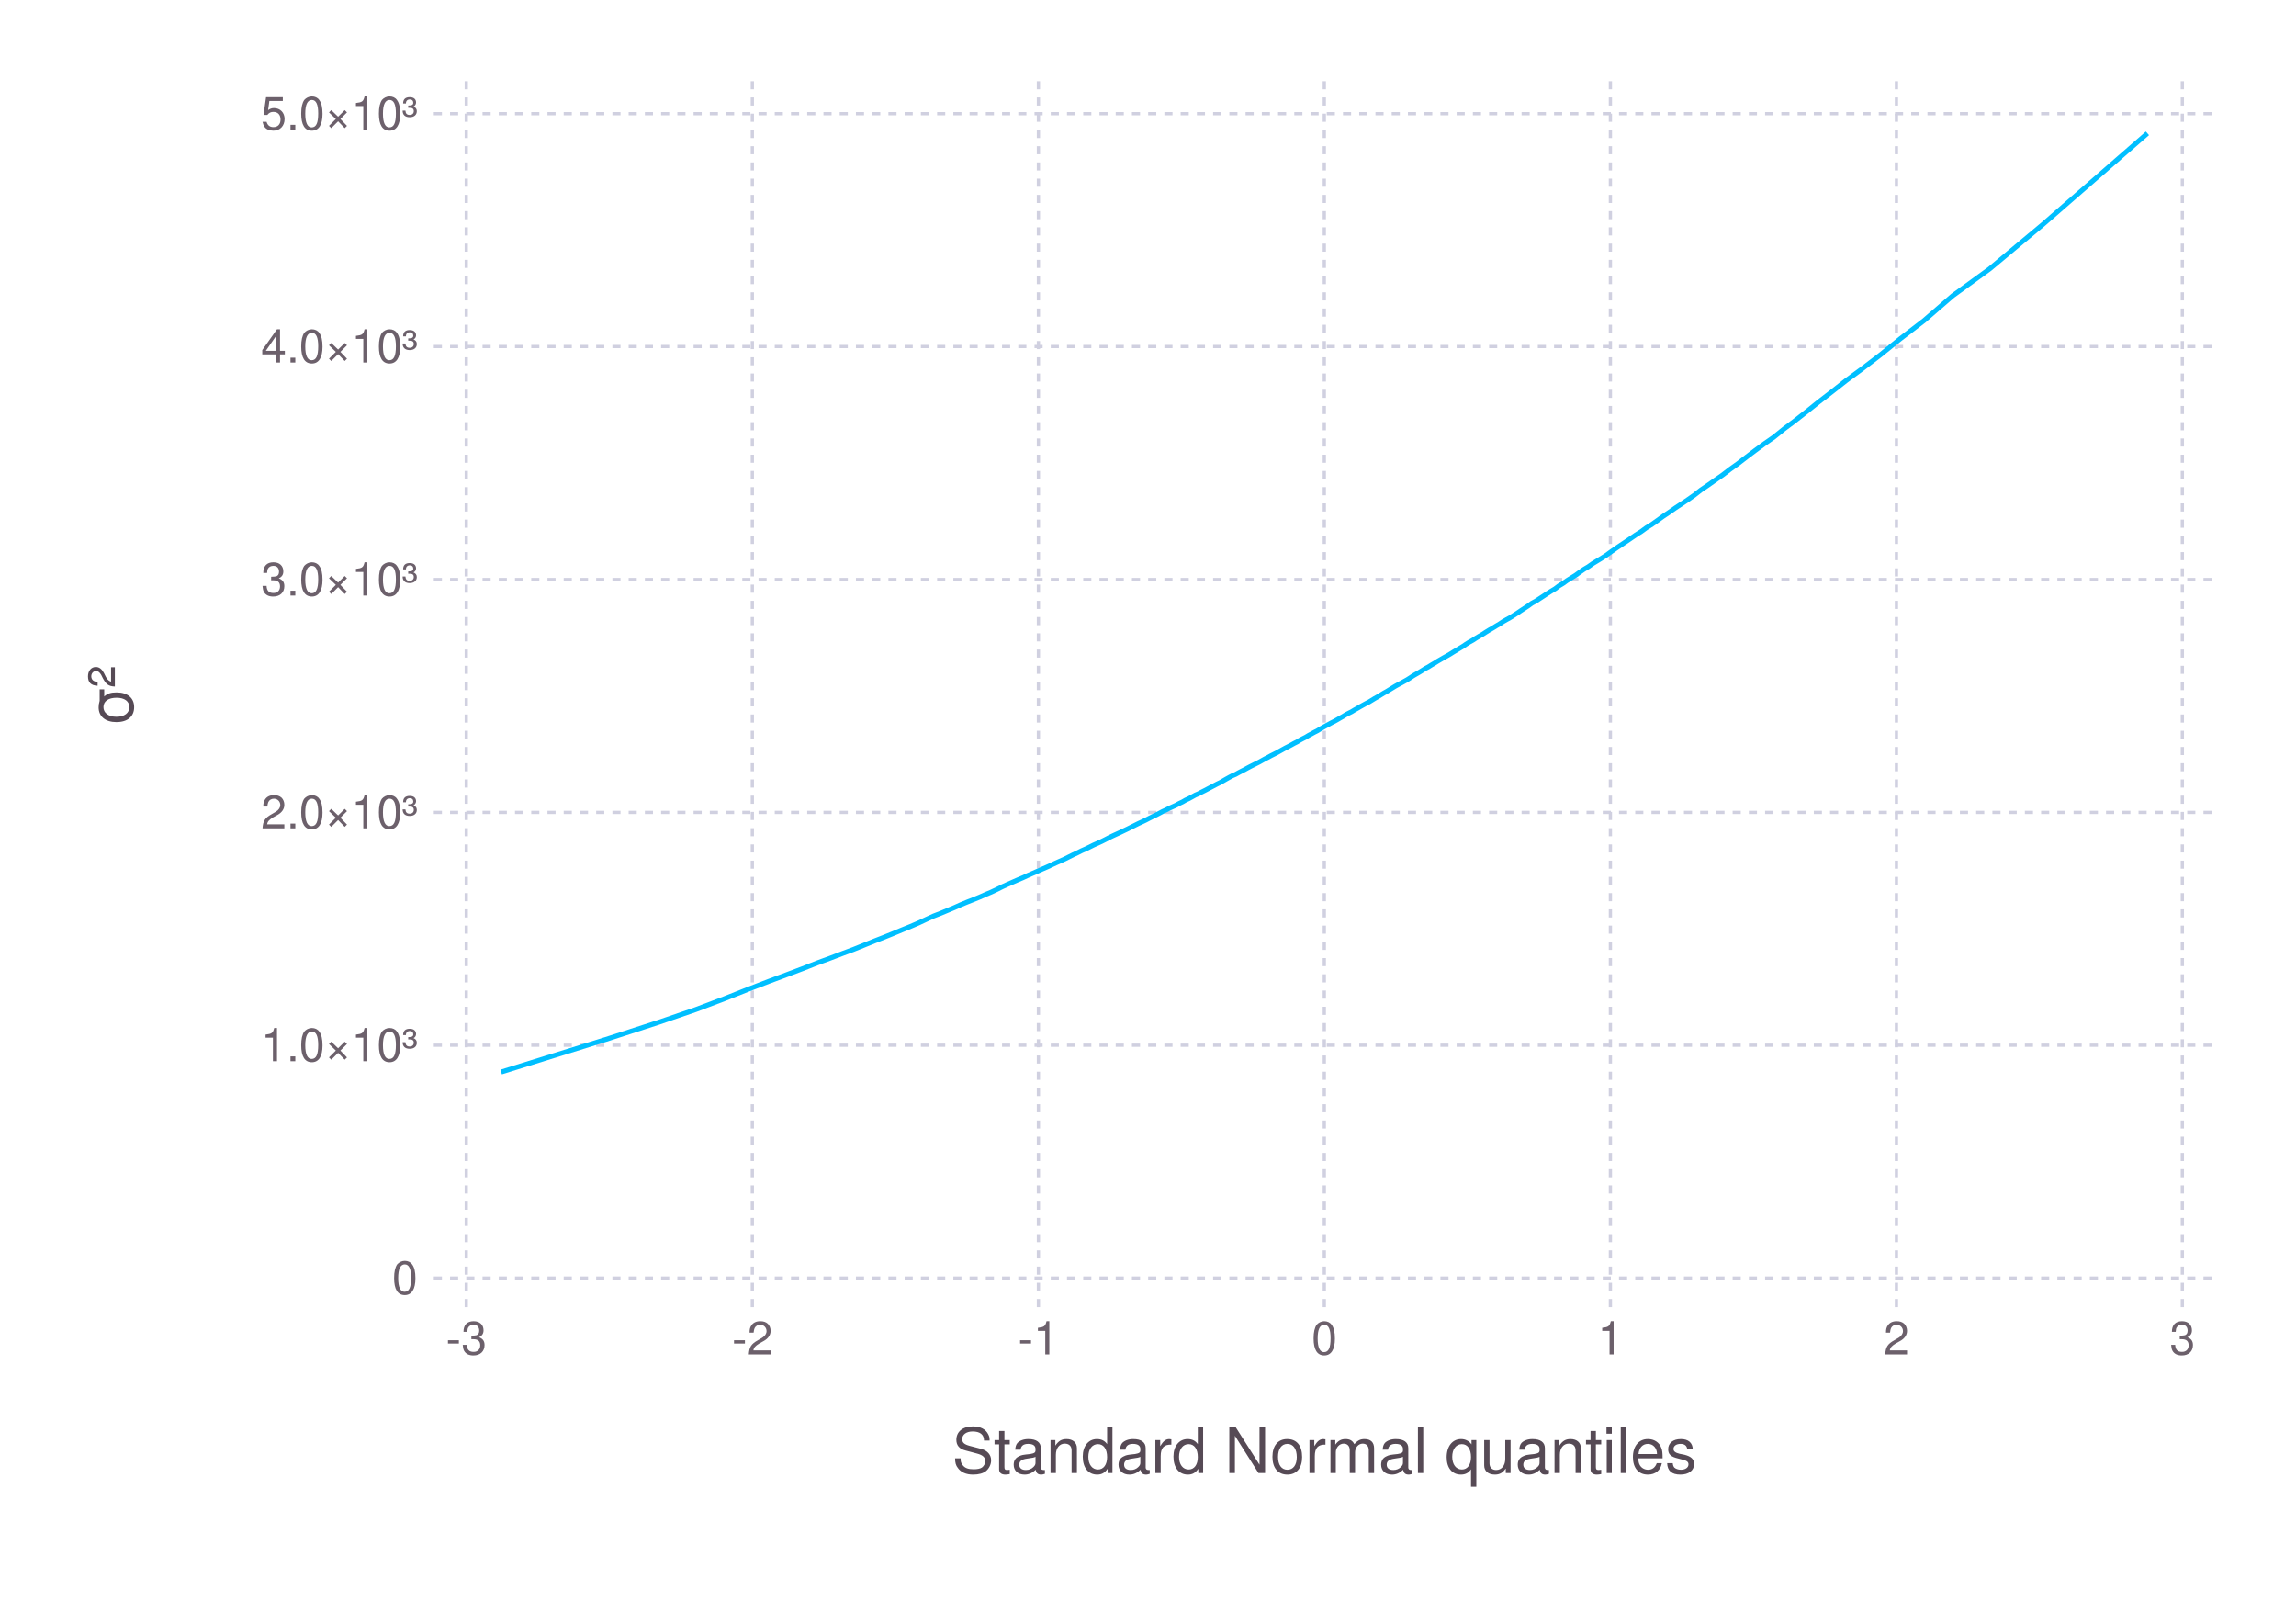
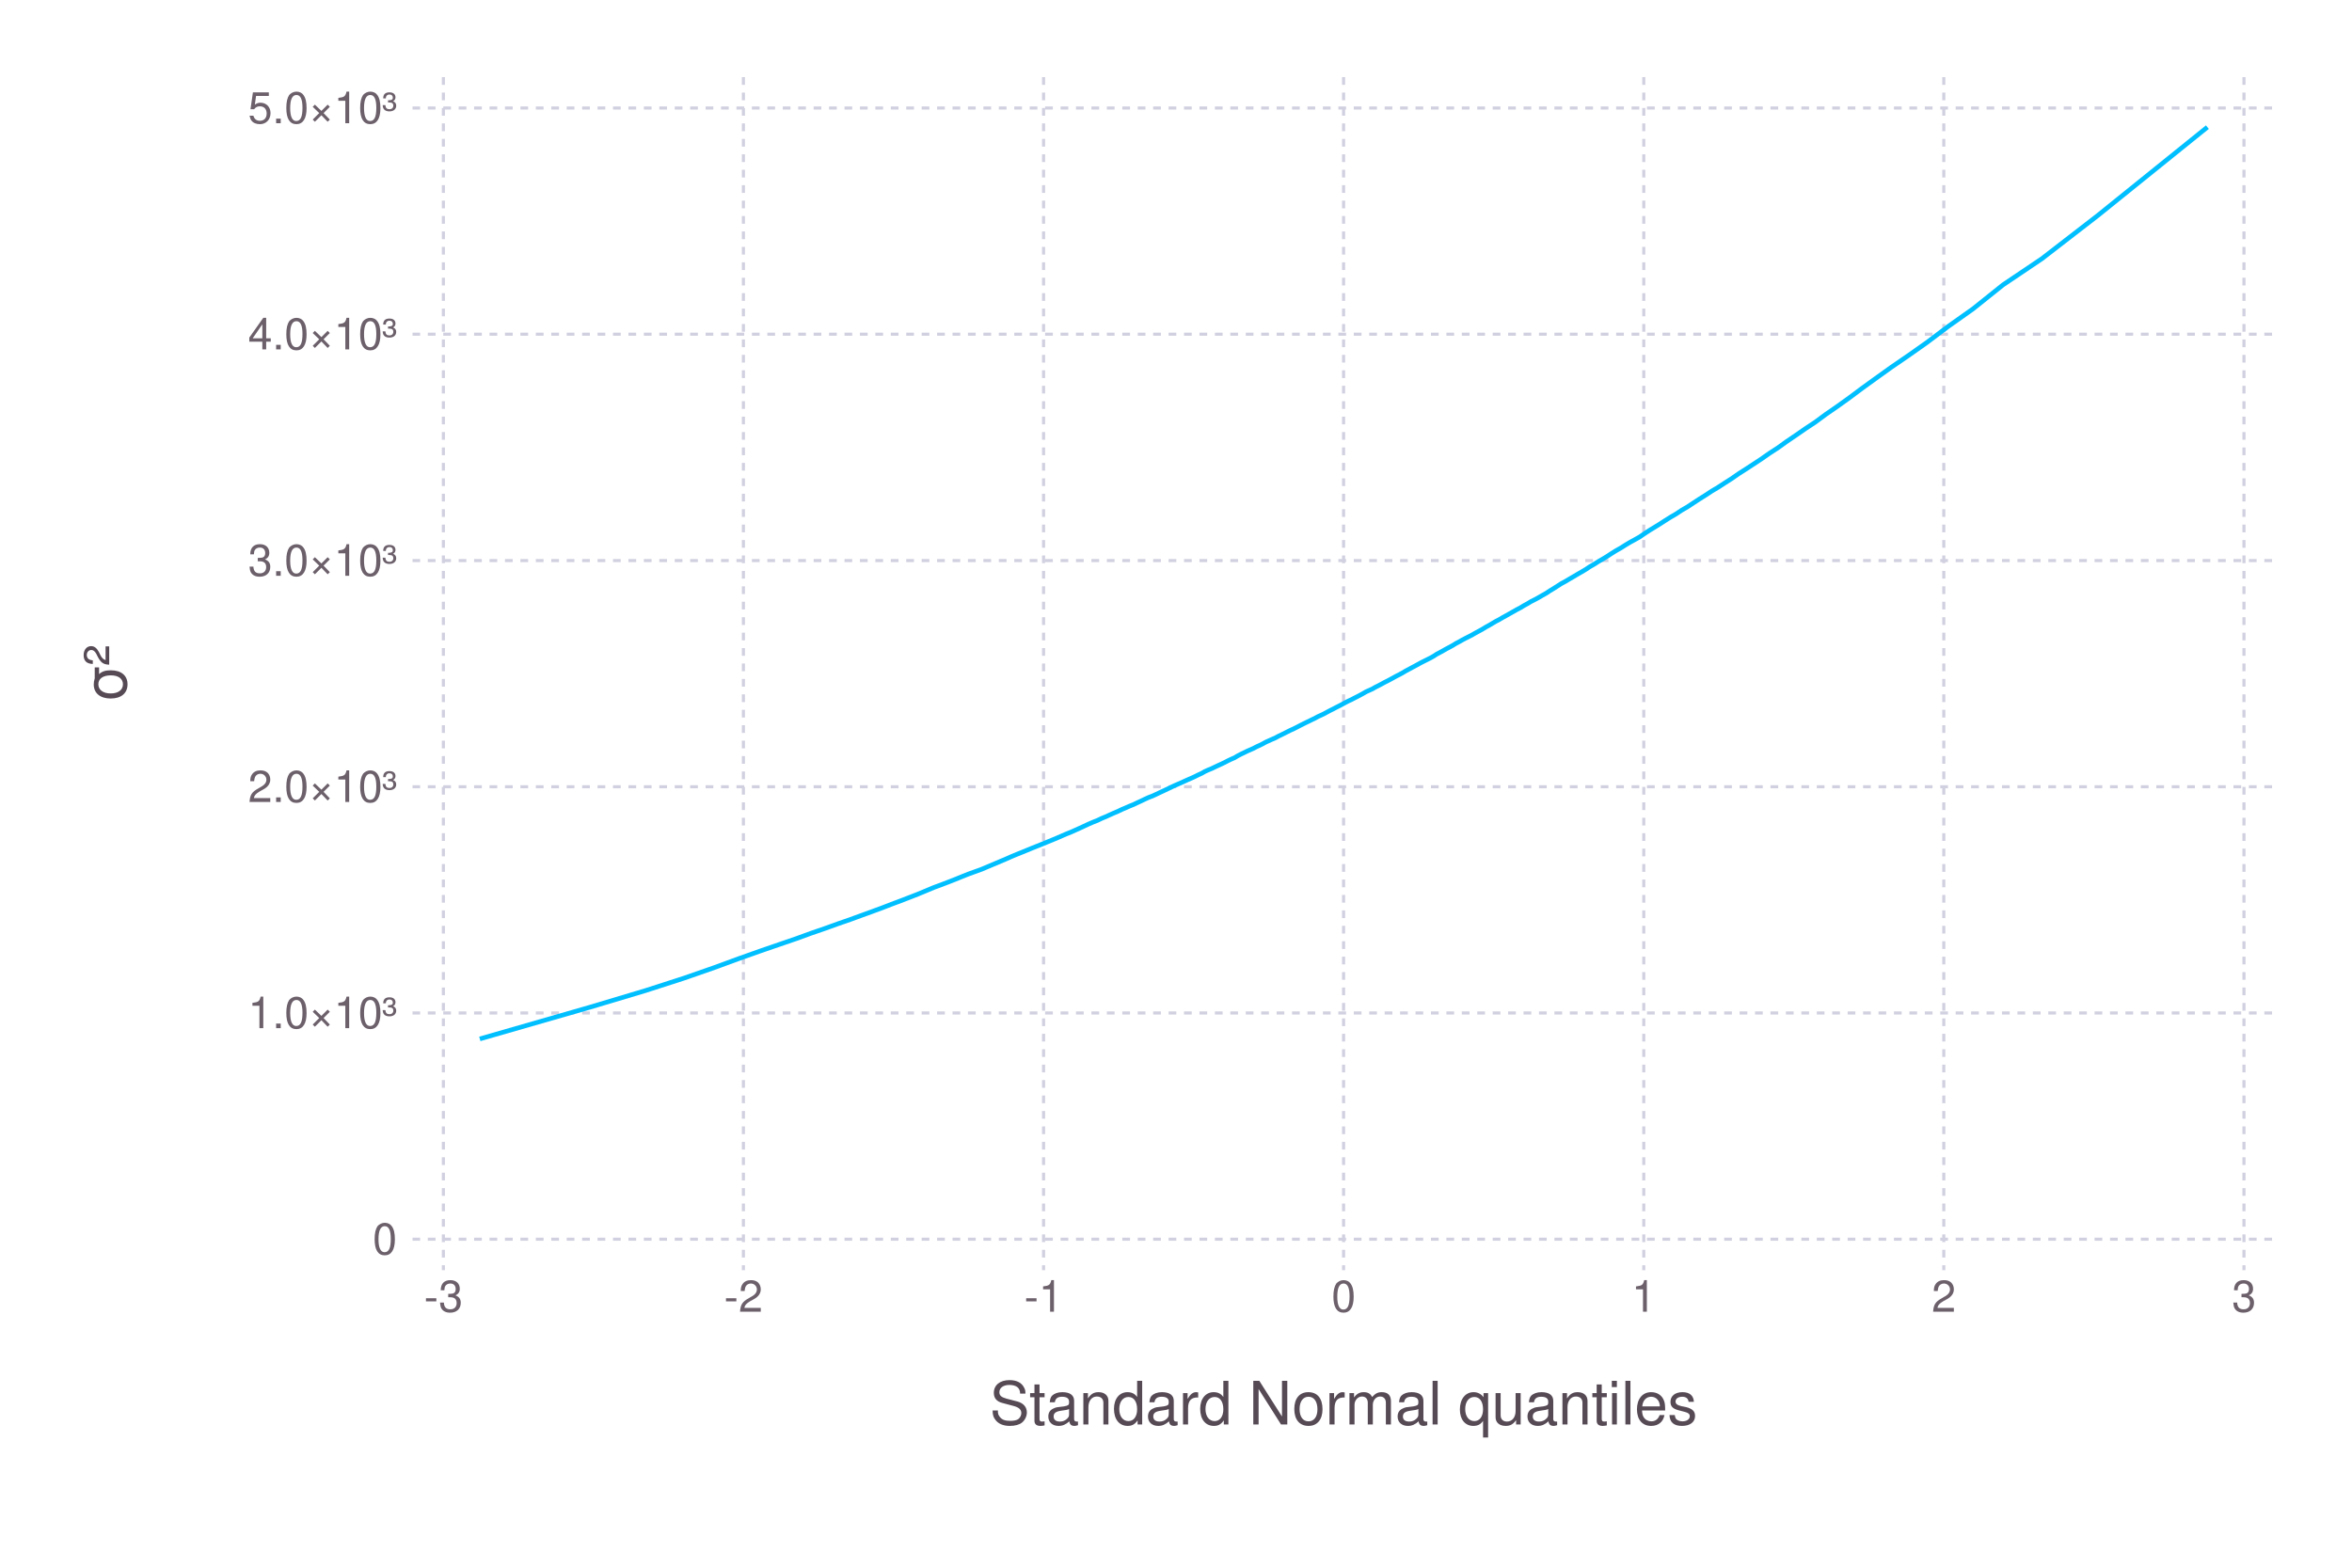
- <svg xmlns="http://www.w3.org/2000/svg" version="1.2" width="141.42mm" height="100mm" viewBox="0 0 141.42 100" stroke="none" fill="#000000" stroke-width="0.3" font-size="3.88">
+ <svg xmlns="http://www.w3.org/2000/svg" version="1.2" width="152.4mm" height="101.6mm" viewBox="0 0 152.4 101.6" stroke="none" fill="#000000" stroke-width="0.3" font-size="3.88">
  <defs>
    <marker id="arrow" markerWidth="15" markerHeight="7" refX="5" refY="3.5" orient="auto" markerUnits="strokeWidth">
      <path d="M0,0 L15,3.5 L0,7 z" stroke="context-stroke" fill="context-stroke" />
    </marker>
  </defs>
-   <g class="plotroot xscalable yscalable" id="img-9b9d9bf7-1">
-     <g font-size="3.88" font-family="'PT Sans','Helvetica Neue','Helvetica',sans-serif" fill="#564A55" stroke="#000000" stroke-opacity="0.000" id="img-9b9d9bf7-2">
-       <g transform="translate(81.57,88.39)">
+   <g class="plotroot xscalable yscalable" id="img-b7ea1a40-1">
+     <g font-size="3.88" font-family="'PT Sans','Helvetica Neue','Helvetica',sans-serif" fill="#564A55" stroke="#000000" stroke-opacity="0.000" id="img-b7ea1a40-2">
+       <g transform="translate(87.06,89.99)">
        <g class="primitive">
          <text text-anchor="middle" dy="0.6em">Standard Normal quantiles</text>
        </g>
      </g>
    </g>
-     <g class="guide xlabels" font-size="2.82" font-family="'PT Sans Caption','Helvetica Neue','Helvetica',sans-serif" fill="#6C606B" id="img-9b9d9bf7-3">
-       <g transform="translate(28.72,81.72)">
+     <g class="guide xlabels" font-size="2.82" font-family="'PT Sans Caption','Helvetica Neue','Helvetica',sans-serif" fill="#6C606B" id="img-b7ea1a40-3">
+       <g transform="translate(28.73,83.32)">
        <g class="primitive">
          <text text-anchor="middle" dy="0.6em">-3</text>
        </g>
      </g>
-       <g transform="translate(46.34,81.72)">
+       <g transform="translate(48.17,83.32)">
        <g class="primitive">
          <text text-anchor="middle" dy="0.6em">-2</text>
        </g>
      </g>
-       <g transform="translate(63.96,81.72)">
+       <g transform="translate(67.62,83.32)">
        <g class="primitive">
          <text text-anchor="middle" dy="0.6em">-1</text>
        </g>
      </g>
-       <g transform="translate(81.57,81.72)">
+       <g transform="translate(87.06,83.32)">
        <g class="primitive">
          <text text-anchor="middle" dy="0.6em">0</text>
        </g>
      </g>
-       <g transform="translate(99.19,81.72)">
+       <g transform="translate(106.51,83.32)">
        <g class="primitive">
          <text text-anchor="middle" dy="0.6em">1</text>
        </g>
      </g>
-       <g transform="translate(116.81,81.72)">
+       <g transform="translate(125.95,83.32)">
        <g class="primitive">
          <text text-anchor="middle" dy="0.6em">2</text>
        </g>
      </g>
-       <g transform="translate(134.42,81.72)">
+       <g transform="translate(145.4,83.32)">
        <g class="primitive">
          <text text-anchor="middle" dy="0.6em">3</text>
        </g>
      </g>
    </g>
-     <g clip-path="url(#img-9b9d9bf7-4)">
-       <g id="img-9b9d9bf7-5">
-         <g pointer-events="visible" fill="#000000" fill-opacity="0.000" stroke="#000000" stroke-opacity="0.000" class="guide background" id="img-9b9d9bf7-6">
-           <g transform="translate(81.57,42.86)" id="img-9b9d9bf7-7">
-             <path d="M-54.85,-37.86 L 54.85 -37.86 54.85 37.86 -54.85 37.86 z" class="primitive" />
+     <g clip-path="url(#img-b7ea1a40-4)">
+       <g id="img-b7ea1a40-5">
+         <g pointer-events="visible" fill="#000000" fill-opacity="0.000" stroke="#000000" stroke-opacity="0.000" class="guide background" id="img-b7ea1a40-6">
+           <g transform="translate(87.06,43.66)" id="img-b7ea1a40-7">
+             <path d="M-60.34,-38.66 L 60.34 -38.66 60.34 38.66 -60.34 38.66 z" class="primitive" />
          </g>
        </g>
-         <g class="guide ygridlines xfixed" stroke-dasharray="0.5,0.5" stroke-width="0.2" stroke="#D0D0E0" id="img-9b9d9bf7-8">
-           <g transform="translate(81.57,78.71)" id="img-9b9d9bf7-9">
-             <path fill="none" d="M-54.85,0 L 54.85 0" class="primitive" />
+         <g class="guide ygridlines xfixed" stroke-dasharray="0.5,0.5" stroke-width="0.2" stroke="#D0D0E0" id="img-b7ea1a40-8">
+           <g transform="translate(87.06,80.31)" id="img-b7ea1a40-9">
+             <path fill="none" d="M-60.34,0 L 60.34 0" class="primitive" />
          </g>
-           <g transform="translate(81.57,64.37)" id="img-9b9d9bf7-10">
-             <path fill="none" d="M-54.85,0 L 54.85 0" class="primitive" />
+           <g transform="translate(87.06,65.65)" id="img-b7ea1a40-10">
+             <path fill="none" d="M-60.34,0 L 60.34 0" class="primitive" />
          </g>
-           <g transform="translate(81.57,50.03)" id="img-9b9d9bf7-11">
-             <path fill="none" d="M-54.85,0 L 54.85 0" class="primitive" />
+           <g transform="translate(87.06,50.99)" id="img-b7ea1a40-11">
+             <path fill="none" d="M-60.34,0 L 60.34 0" class="primitive" />
          </g>
-           <g transform="translate(81.57,35.69)" id="img-9b9d9bf7-12">
-             <path fill="none" d="M-54.85,0 L 54.85 0" class="primitive" />
+           <g transform="translate(87.06,36.33)" id="img-b7ea1a40-12">
+             <path fill="none" d="M-60.34,0 L 60.34 0" class="primitive" />
          </g>
-           <g transform="translate(81.57,21.34)" id="img-9b9d9bf7-13">
-             <path fill="none" d="M-54.85,0 L 54.85 0" class="primitive" />
+           <g transform="translate(87.06,21.66)" id="img-b7ea1a40-13">
+             <path fill="none" d="M-60.34,0 L 60.34 0" class="primitive" />
          </g>
-           <g transform="translate(81.57,7)" id="img-9b9d9bf7-14">
-             <path fill="none" d="M-54.85,0 L 54.85 0" class="primitive" />
+           <g transform="translate(87.06,7)" id="img-b7ea1a40-14">
+             <path fill="none" d="M-60.34,0 L 60.34 0" class="primitive" />
          </g>
        </g>
-         <g class="guide xgridlines yfixed" stroke-dasharray="0.5,0.5" stroke-width="0.2" stroke="#D0D0E0" id="img-9b9d9bf7-15">
-           <g transform="translate(28.72,42.86)" id="img-9b9d9bf7-16">
-             <path fill="none" d="M0,-37.86 L 0 37.86" class="primitive" />
+         <g class="guide xgridlines yfixed" stroke-dasharray="0.5,0.5" stroke-width="0.2" stroke="#D0D0E0" id="img-b7ea1a40-15">
+           <g transform="translate(28.73,43.66)" id="img-b7ea1a40-16">
+             <path fill="none" d="M0,-38.66 L 0 38.66" class="primitive" />
          </g>
-           <g transform="translate(46.34,42.86)" id="img-9b9d9bf7-17">
-             <path fill="none" d="M0,-37.86 L 0 37.86" class="primitive" />
+           <g transform="translate(48.17,43.66)" id="img-b7ea1a40-17">
+             <path fill="none" d="M0,-38.66 L 0 38.66" class="primitive" />
          </g>
-           <g transform="translate(63.96,42.86)" id="img-9b9d9bf7-18">
-             <path fill="none" d="M0,-37.86 L 0 37.86" class="primitive" />
+           <g transform="translate(67.62,43.66)" id="img-b7ea1a40-18">
+             <path fill="none" d="M0,-38.66 L 0 38.66" class="primitive" />
          </g>
-           <g transform="translate(81.57,42.86)" id="img-9b9d9bf7-19">
-             <path fill="none" d="M0,-37.86 L 0 37.86" class="primitive" />
+           <g transform="translate(87.06,43.66)" id="img-b7ea1a40-19">
+             <path fill="none" d="M0,-38.66 L 0 38.66" class="primitive" />
          </g>
-           <g transform="translate(99.19,42.86)" id="img-9b9d9bf7-20">
-             <path fill="none" d="M0,-37.86 L 0 37.86" class="primitive" />
+           <g transform="translate(106.51,43.66)" id="img-b7ea1a40-20">
+             <path fill="none" d="M0,-38.66 L 0 38.66" class="primitive" />
          </g>
-           <g transform="translate(116.81,42.86)" id="img-9b9d9bf7-21">
-             <path fill="none" d="M0,-37.86 L 0 37.86" class="primitive" />
+           <g transform="translate(125.95,43.66)" id="img-b7ea1a40-21">
+             <path fill="none" d="M0,-38.66 L 0 38.66" class="primitive" />
          </g>
-           <g transform="translate(134.42,42.86)" id="img-9b9d9bf7-22">
-             <path fill="none" d="M0,-37.86 L 0 37.86" class="primitive" />
+           <g transform="translate(145.4,43.66)" id="img-b7ea1a40-22">
+             <path fill="none" d="M0,-38.66 L 0 38.66" class="primitive" />
          </g>
        </g>
-         <g class="plotpanel" id="img-9b9d9bf7-23">
-           <g stroke-width="0.3" fill="#000000" fill-opacity="0.000" class="geometry" id="img-9b9d9bf7-24">
-             <g class="color_LCHab{Float32}(70.0f0,60.0f0,240.0f0)" stroke-dasharray="none" stroke="#00BFFF" id="img-9b9d9bf7-25">
-               <g transform="translate(81.57,43.82)" id="img-9b9d9bf7-26">
-                 <path fill="none" d="M-50.7,22.2 L -44.25 20.19 -40.98 19.13 -38.71 18.35 -36.94 17.68 -35.48 17.1 -34.23 16.62 -33.13 16.21 -32.15 15.84 -31.26 15.49 -30.44 15.19 -29.68 14.9 -28.98 14.64 -28.31 14.37 -27.69 14.12 -27.1 13.89 -26.53 13.66 -26 13.44 -25.48 13.23 -24.99 13.02 -24.52 12.8 -24.06 12.59 -23.62 12.42 -23.19 12.24 -22.78 12.07 -22.38 11.89 -21.99 11.73 -21.61 11.58 -21.24 11.43 -20.88 11.27 -20.52 11.12 -20.18 10.96 -19.84 10.79 -19.51 10.64 -19.19 10.5 -18.87 10.36 -18.56 10.23 -18.26 10.09 -17.96 9.96 -17.66 9.83 -17.37 9.7 -17.09 9.58 -16.81 9.45 -16.53 9.32 -16.26 9.2 -15.99 9.08 -15.73 8.95 -15.47 8.82 -15.21 8.7 -14.95 8.57 -14.7 8.46 -14.45 8.34 -14.21 8.22 -13.96 8.11 -13.72 8 -13.48 7.88 -13.25 7.76 -13.02 7.65 -12.78 7.54 -12.56 7.44 -12.33 7.33 -12.1 7.22 -11.88 7.11 -11.66 7 -11.44 6.89 -11.22 6.79 -11.01 6.69 -10.8 6.58 -10.58 6.47 -10.37 6.37 -10.16 6.26 -9.95 6.15 -9.75 6.06 -9.54 5.95 -9.34 5.86 -9.14 5.77 -8.94 5.66 -8.73 5.56 -8.54 5.45 -8.34 5.36 -8.14 5.25 -7.94 5.14 -7.75 5.06 -7.56 4.96 -7.36 4.86 -7.17 4.76 -6.98 4.66 -6.79 4.56 -6.6 4.46 -6.41 4.37 -6.22 4.26 -6.03 4.15 -5.85 4.05 -5.66 3.95 -5.47 3.87 -5.29 3.77 -5.1 3.67 -4.92 3.58 -4.74 3.48 -4.55 3.38 -4.37 3.29 -4.19 3.2 -4.01 3.11 -3.83 3.01 -3.65 2.91 -3.47 2.82 -3.29 2.72 -3.11 2.63 -2.93 2.54 -2.75 2.44 -2.57 2.34 -2.39 2.24 -2.21 2.15 -2.04 2.06 -1.86 1.96 -1.68 1.87 -1.5 1.76 -1.33 1.67 -1.15 1.58 -0.97 1.47 -0.8 1.38 -0.62 1.28 -0.44 1.19 -0.26 1.08 -0.09 0.98 0.09 0.88 0.26 0.79 0.44 0.69 0.62 0.6 0.8 0.5 0.97 0.4 1.15 0.3 1.33 0.19 1.5 0.1 1.68 0.01 1.86 -0.1 2.04 -0.2 2.21 -0.3 2.39 -0.4 2.57 -0.5 2.75 -0.59 2.93 -0.7 3.11 -0.81 3.29 -0.91 3.47 -1.02 3.65 -1.13 3.83 -1.23 4.01 -1.34 4.19 -1.45 4.37 -1.56 4.55 -1.66 4.74 -1.76 4.92 -1.86 5.1 -1.96 5.29 -2.08 5.47 -2.2 5.66 -2.31 5.85 -2.42 6.03 -2.53 6.22 -2.65 6.41 -2.75 6.6 -2.87 6.79 -2.98 6.98 -3.1 7.17 -3.21 7.36 -3.32 7.56 -3.43 7.75 -3.54 7.94 -3.66 8.14 -3.78 8.34 -3.9 8.54 -4.02 8.73 -4.15 8.94 -4.28 9.14 -4.39 9.34 -4.52 9.54 -4.64 9.75 -4.76 9.95 -4.89 10.16 -5.02 10.37 -5.14 10.58 -5.27 10.8 -5.4 11.01 -5.54 11.22 -5.66 11.44 -5.78 11.66 -5.92 11.88 -6.06 12.1 -6.21 12.33 -6.36 12.56 -6.51 12.78 -6.67 13.02 -6.8 13.25 -6.95 13.48 -7.1 13.72 -7.26 13.96 -7.41 14.21 -7.56 14.45 -7.74 14.7 -7.89 14.95 -8.07 15.21 -8.23 15.47 -8.39 15.73 -8.58 15.99 -8.76 16.26 -8.92 16.53 -9.11 16.81 -9.28 17.09 -9.45 17.37 -9.63 17.66 -9.84 17.96 -10.05 18.26 -10.25 18.56 -10.45 18.87 -10.66 19.19 -10.88 19.51 -11.08 19.84 -11.32 20.18 -11.53 20.52 -11.77 20.88 -12.03 21.24 -12.27 21.61 -12.53 21.99 -12.78 22.38 -13.04 22.78 -13.32 23.19 -13.64 23.62 -13.93 24.06 -14.24 24.52 -14.56 24.99 -14.92 25.48 -15.27 26 -15.67 26.53 -16.07 27.1 -16.49 27.69 -16.9 28.31 -17.4 28.98 -17.9 29.68 -18.45 30.44 -19.06 31.26 -19.69 32.15 -20.39 33.13 -21.11 34.23 -21.95 35.48 -22.96 36.94 -24.08 38.71 -25.61 40.98 -27.26 44.25 -29.99 50.7 -35.61" class="primitive" />
+         <g class="plotpanel" id="img-b7ea1a40-23">
+           <g stroke-width="0.3" fill="#000000" fill-opacity="0.000" class="geometry" id="img-b7ea1a40-24">
+             <g class="color_LCHab{Float32}(70.0f0,60.0f0,240.0f0)" stroke-dasharray="none" stroke="#00BFFF" id="img-b7ea1a40-25">
+               <g transform="translate(87.06,44.64)" id="img-b7ea1a40-26">
+                 <path fill="none" d="M-55.97,22.69 L -48.85 20.64 -45.24 19.56 -42.73 18.75 -40.78 18.07 -39.17 17.48 -37.79 16.99 -36.57 16.57 -35.49 16.2 -34.5 15.84 -33.6 15.53 -32.77 15.23 -31.99 14.96 -31.25 14.69 -30.56 14.44 -29.91 14.2 -29.29 13.96 -28.7 13.74 -28.13 13.52 -27.59 13.31 -27.06 13.09 -26.56 12.88 -26.07 12.7 -25.6 12.52 -25.14 12.34 -24.7 12.16 -24.27 11.99 -23.85 11.84 -23.44 11.69 -23.04 11.52 -22.66 11.36 -22.28 11.2 -21.9 11.04 -21.54 10.88 -21.18 10.73 -20.83 10.59 -20.49 10.45 -20.15 10.31 -19.82 10.18 -19.5 10.05 -19.18 9.92 -18.86 9.79 -18.55 9.66 -18.25 9.53 -17.95 9.4 -17.65 9.28 -17.36 9.15 -17.07 9.02 -16.79 8.89 -16.51 8.76 -16.23 8.64 -15.95 8.53 -15.68 8.4 -15.41 8.29 -15.15 8.17 -14.88 8.05 -14.62 7.94 -14.37 7.82 -14.11 7.71 -13.86 7.6 -13.61 7.5 -13.36 7.38 -13.12 7.27 -12.87 7.15 -12.63 7.04 -12.39 6.95 -12.15 6.84 -11.92 6.73 -11.68 6.62 -11.45 6.51 -11.22 6.4 -10.99 6.29 -10.76 6.19 -10.53 6.09 -10.31 5.99 -10.09 5.89 -9.86 5.79 -9.64 5.69 -9.42 5.58 -9.2 5.48 -8.99 5.36 -8.77 5.26 -8.55 5.17 -8.34 5.07 -8.13 4.97 -7.91 4.87 -7.7 4.77 -7.49 4.66 -7.28 4.56 -7.07 4.47 -6.87 4.35 -6.66 4.24 -6.45 4.14 -6.25 4.04 -6.04 3.95 -5.84 3.86 -5.63 3.75 -5.43 3.66 -5.23 3.56 -5.03 3.45 -4.83 3.36 -4.63 3.27 -4.42 3.18 -4.22 3.07 -4.03 2.98 -3.83 2.88 -3.63 2.78 -3.43 2.68 -3.23 2.59 -3.03 2.49 -2.84 2.39 -2.64 2.29 -2.44 2.19 -2.25 2.1 -2.05 2 -1.86 1.91 -1.66 1.8 -1.46 1.71 -1.27 1.62 -1.07 1.51 -0.88 1.41 -0.68 1.31 -0.49 1.21 -0.29 1.11 -0.1 1.01 0.1 0.9 0.29 0.8 0.49 0.71 0.68 0.61 0.88 0.51 1.07 0.41 1.27 0.3 1.46 0.19 1.66 0.1 1.86 0.01 2.05 -0.1 2.25 -0.2 2.44 -0.3 2.64 -0.41 2.84 -0.51 3.03 -0.61 3.23 -0.72 3.43 -0.83 3.63 -0.93 3.83 -1.04 4.03 -1.16 4.22 -1.26 4.42 -1.37 4.63 -1.48 4.83 -1.59 5.03 -1.7 5.23 -1.8 5.43 -1.9 5.63 -2 5.84 -2.12 6.04 -2.25 6.25 -2.36 6.45 -2.47 6.66 -2.59 6.87 -2.7 7.07 -2.81 7.28 -2.94 7.49 -3.05 7.7 -3.17 7.91 -3.28 8.13 -3.39 8.34 -3.5 8.55 -3.62 8.77 -3.74 8.99 -3.86 9.2 -3.99 9.42 -4.11 9.64 -4.24 9.86 -4.37 10.09 -4.49 10.31 -4.62 10.53 -4.74 10.76 -4.87 10.99 -5 11.22 -5.13 11.45 -5.25 11.68 -5.39 11.92 -5.52 12.15 -5.66 12.39 -5.78 12.63 -5.91 12.87 -6.05 13.12 -6.19 13.36 -6.35 13.61 -6.5 13.86 -6.66 14.11 -6.82 14.37 -6.96 14.62 -7.11 14.88 -7.26 15.15 -7.42 15.41 -7.57 15.68 -7.73 15.95 -7.91 16.23 -8.07 16.51 -8.25 16.79 -8.41 17.07 -8.58 17.36 -8.77 17.65 -8.95 17.95 -9.12 18.25 -9.31 18.55 -9.49 18.86 -9.66 19.18 -9.84 19.5 -10.06 19.82 -10.27 20.15 -10.47 20.49 -10.68 20.83 -10.9 21.18 -11.12 21.54 -11.33 21.9 -11.57 22.28 -11.79 22.66 -12.04 23.04 -12.29 23.44 -12.54 23.85 -12.81 24.27 -13.06 24.7 -13.34 25.14 -13.62 25.6 -13.94 26.07 -14.24 26.56 -14.56 27.06 -14.89 27.59 -15.26 28.13 -15.61 28.7 -16.02 29.29 -16.42 29.91 -16.85 30.56 -17.28 31.25 -17.79 31.99 -18.3 32.77 -18.86 33.6 -19.48 34.5 -20.13 35.49 -20.84 36.57 -21.58 37.79 -22.44 39.17 -23.48 40.78 -24.62 42.73 -26.18 45.24 -27.87 48.85 -30.66 55.97 -36.4" class="primitive" />
              </g>
            </g>
          </g>
        </g>
      </g>
    </g>
-     <g class="guide ylabels" font-size="2.82" font-family="'PT Sans Caption','Helvetica Neue','Helvetica',sans-serif" fill="#6C606B" id="img-9b9d9bf7-27">
-       <g transform="translate(25.72,78.71)" id="img-9b9d9bf7-28">
+     <g class="guide ylabels" font-size="2.82" font-family="'PT Sans Caption','Helvetica Neue','Helvetica',sans-serif" fill="#6C606B" id="img-b7ea1a40-27">
+       <g transform="translate(25.72,80.31)" id="img-b7ea1a40-28">
        <g class="primitive">
          <text text-anchor="end" dy="0.35em">0</text>
        </g>
      </g>
-       <g transform="translate(25.72,64.37)" id="img-9b9d9bf7-29">
+       <g transform="translate(25.72,65.65)" id="img-b7ea1a40-29">
        <g class="primitive">
          <text text-anchor="end" dy="0.35em">1.0×10³</text>
        </g>
      </g>
-       <g transform="translate(25.72,50.03)" id="img-9b9d9bf7-30">
+       <g transform="translate(25.72,50.99)" id="img-b7ea1a40-30">
        <g class="primitive">
          <text text-anchor="end" dy="0.35em">2.0×10³</text>
        </g>
      </g>
-       <g transform="translate(25.72,35.69)" id="img-9b9d9bf7-31">
+       <g transform="translate(25.72,36.33)" id="img-b7ea1a40-31">
        <g class="primitive">
          <text text-anchor="end" dy="0.35em">3.0×10³</text>
        </g>
      </g>
-       <g transform="translate(25.72,21.34)" id="img-9b9d9bf7-32">
+       <g transform="translate(25.72,21.66)" id="img-b7ea1a40-32">
        <g class="primitive">
          <text text-anchor="end" dy="0.35em">4.0×10³</text>
        </g>
      </g>
-       <g transform="translate(25.72,7)" id="img-9b9d9bf7-33">
+       <g transform="translate(25.72,7)" id="img-b7ea1a40-33">
        <g class="primitive">
          <text text-anchor="end" dy="0.35em">5.0×10³</text>
        </g>
      </g>
    </g>
-     <g font-size="3.88" font-family="'PT Sans','Helvetica Neue','Helvetica',sans-serif" fill="#564A55" stroke="#000000" stroke-opacity="0.000" id="img-9b9d9bf7-34">
-       <g transform="translate(8.81,40.86)" id="img-9b9d9bf7-35">
+     <g font-size="3.88" font-family="'PT Sans','Helvetica Neue','Helvetica',sans-serif" fill="#564A55" stroke="#000000" stroke-opacity="0.000" id="img-b7ea1a40-34">
+       <g transform="translate(8.81,41.66)" id="img-b7ea1a40-35">
        <g class="primitive">
          <text text-anchor="middle" dy="0.35em" transform="rotate(-90,0, 2)">σ²</text>
        </g>
      </g>
    </g>
  </g>
  <defs>
-     <clipPath id="img-9b9d9bf7-4">
-       <path d="M26.72,5 L 136.42 5 136.42 80.72 26.72 80.72" />
+     <clipPath id="img-b7ea1a40-4">
+       <path d="M26.73,5 L 147.4 5 147.4 82.32 26.73 82.32" />
    </clipPath>
  </defs>
</svg>
